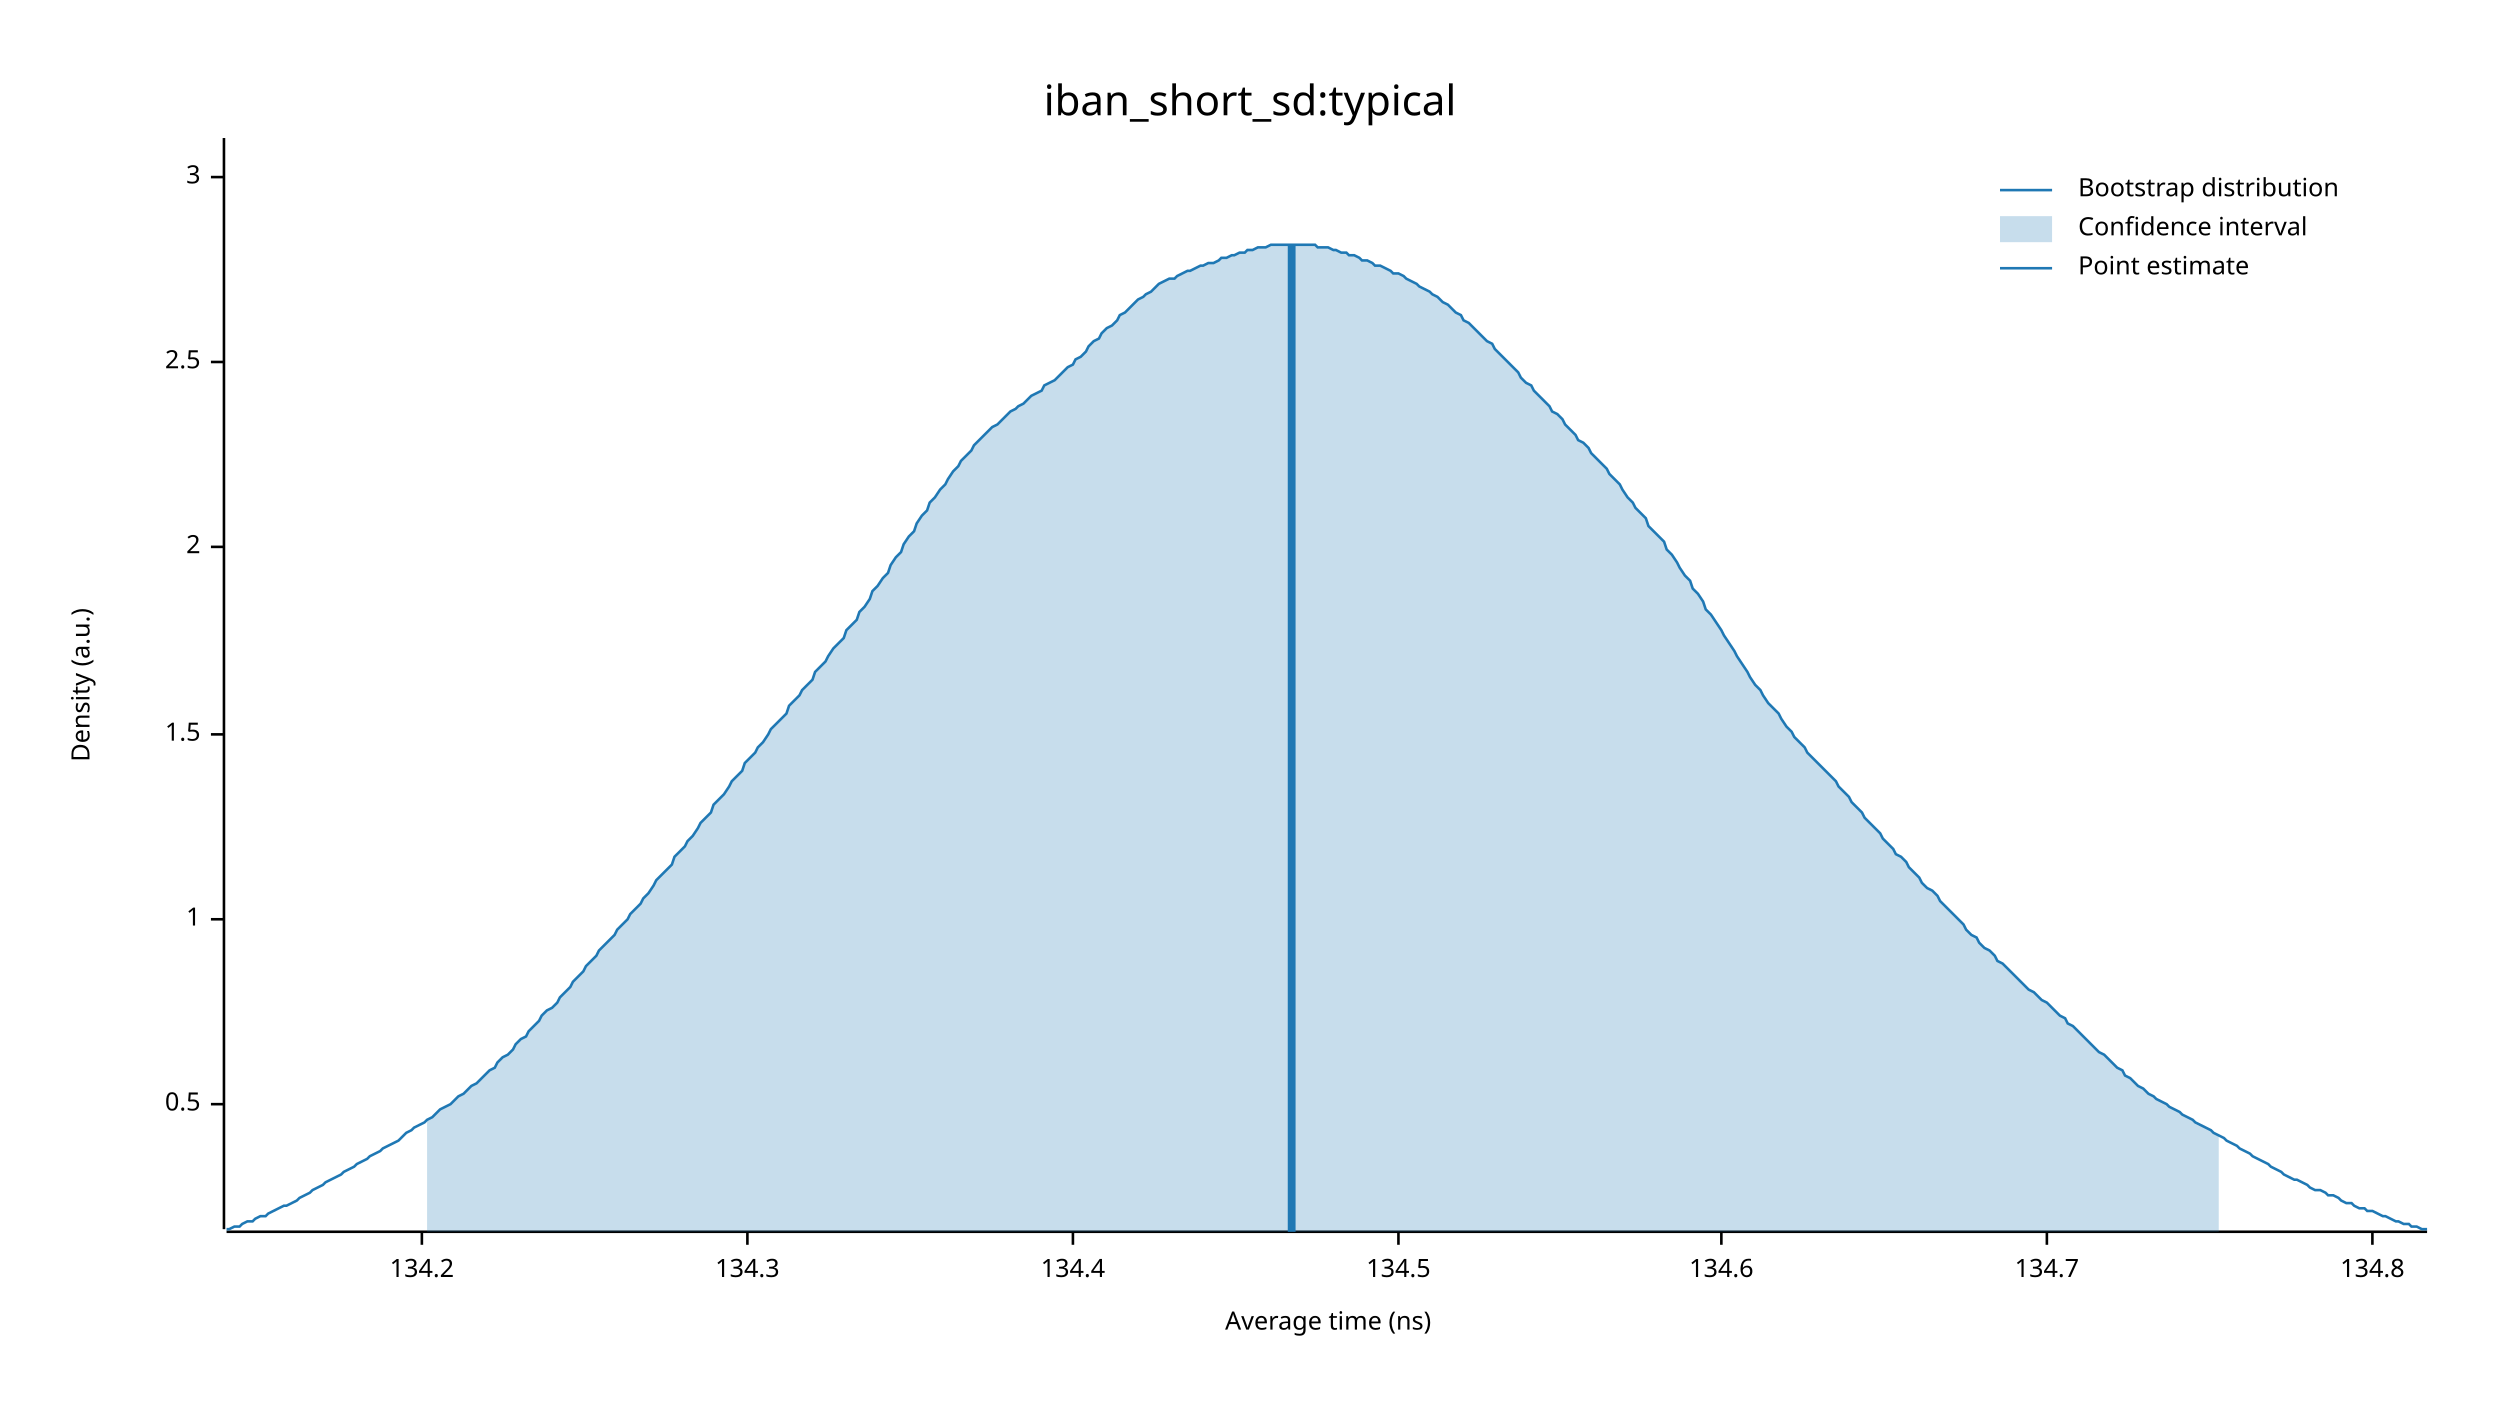
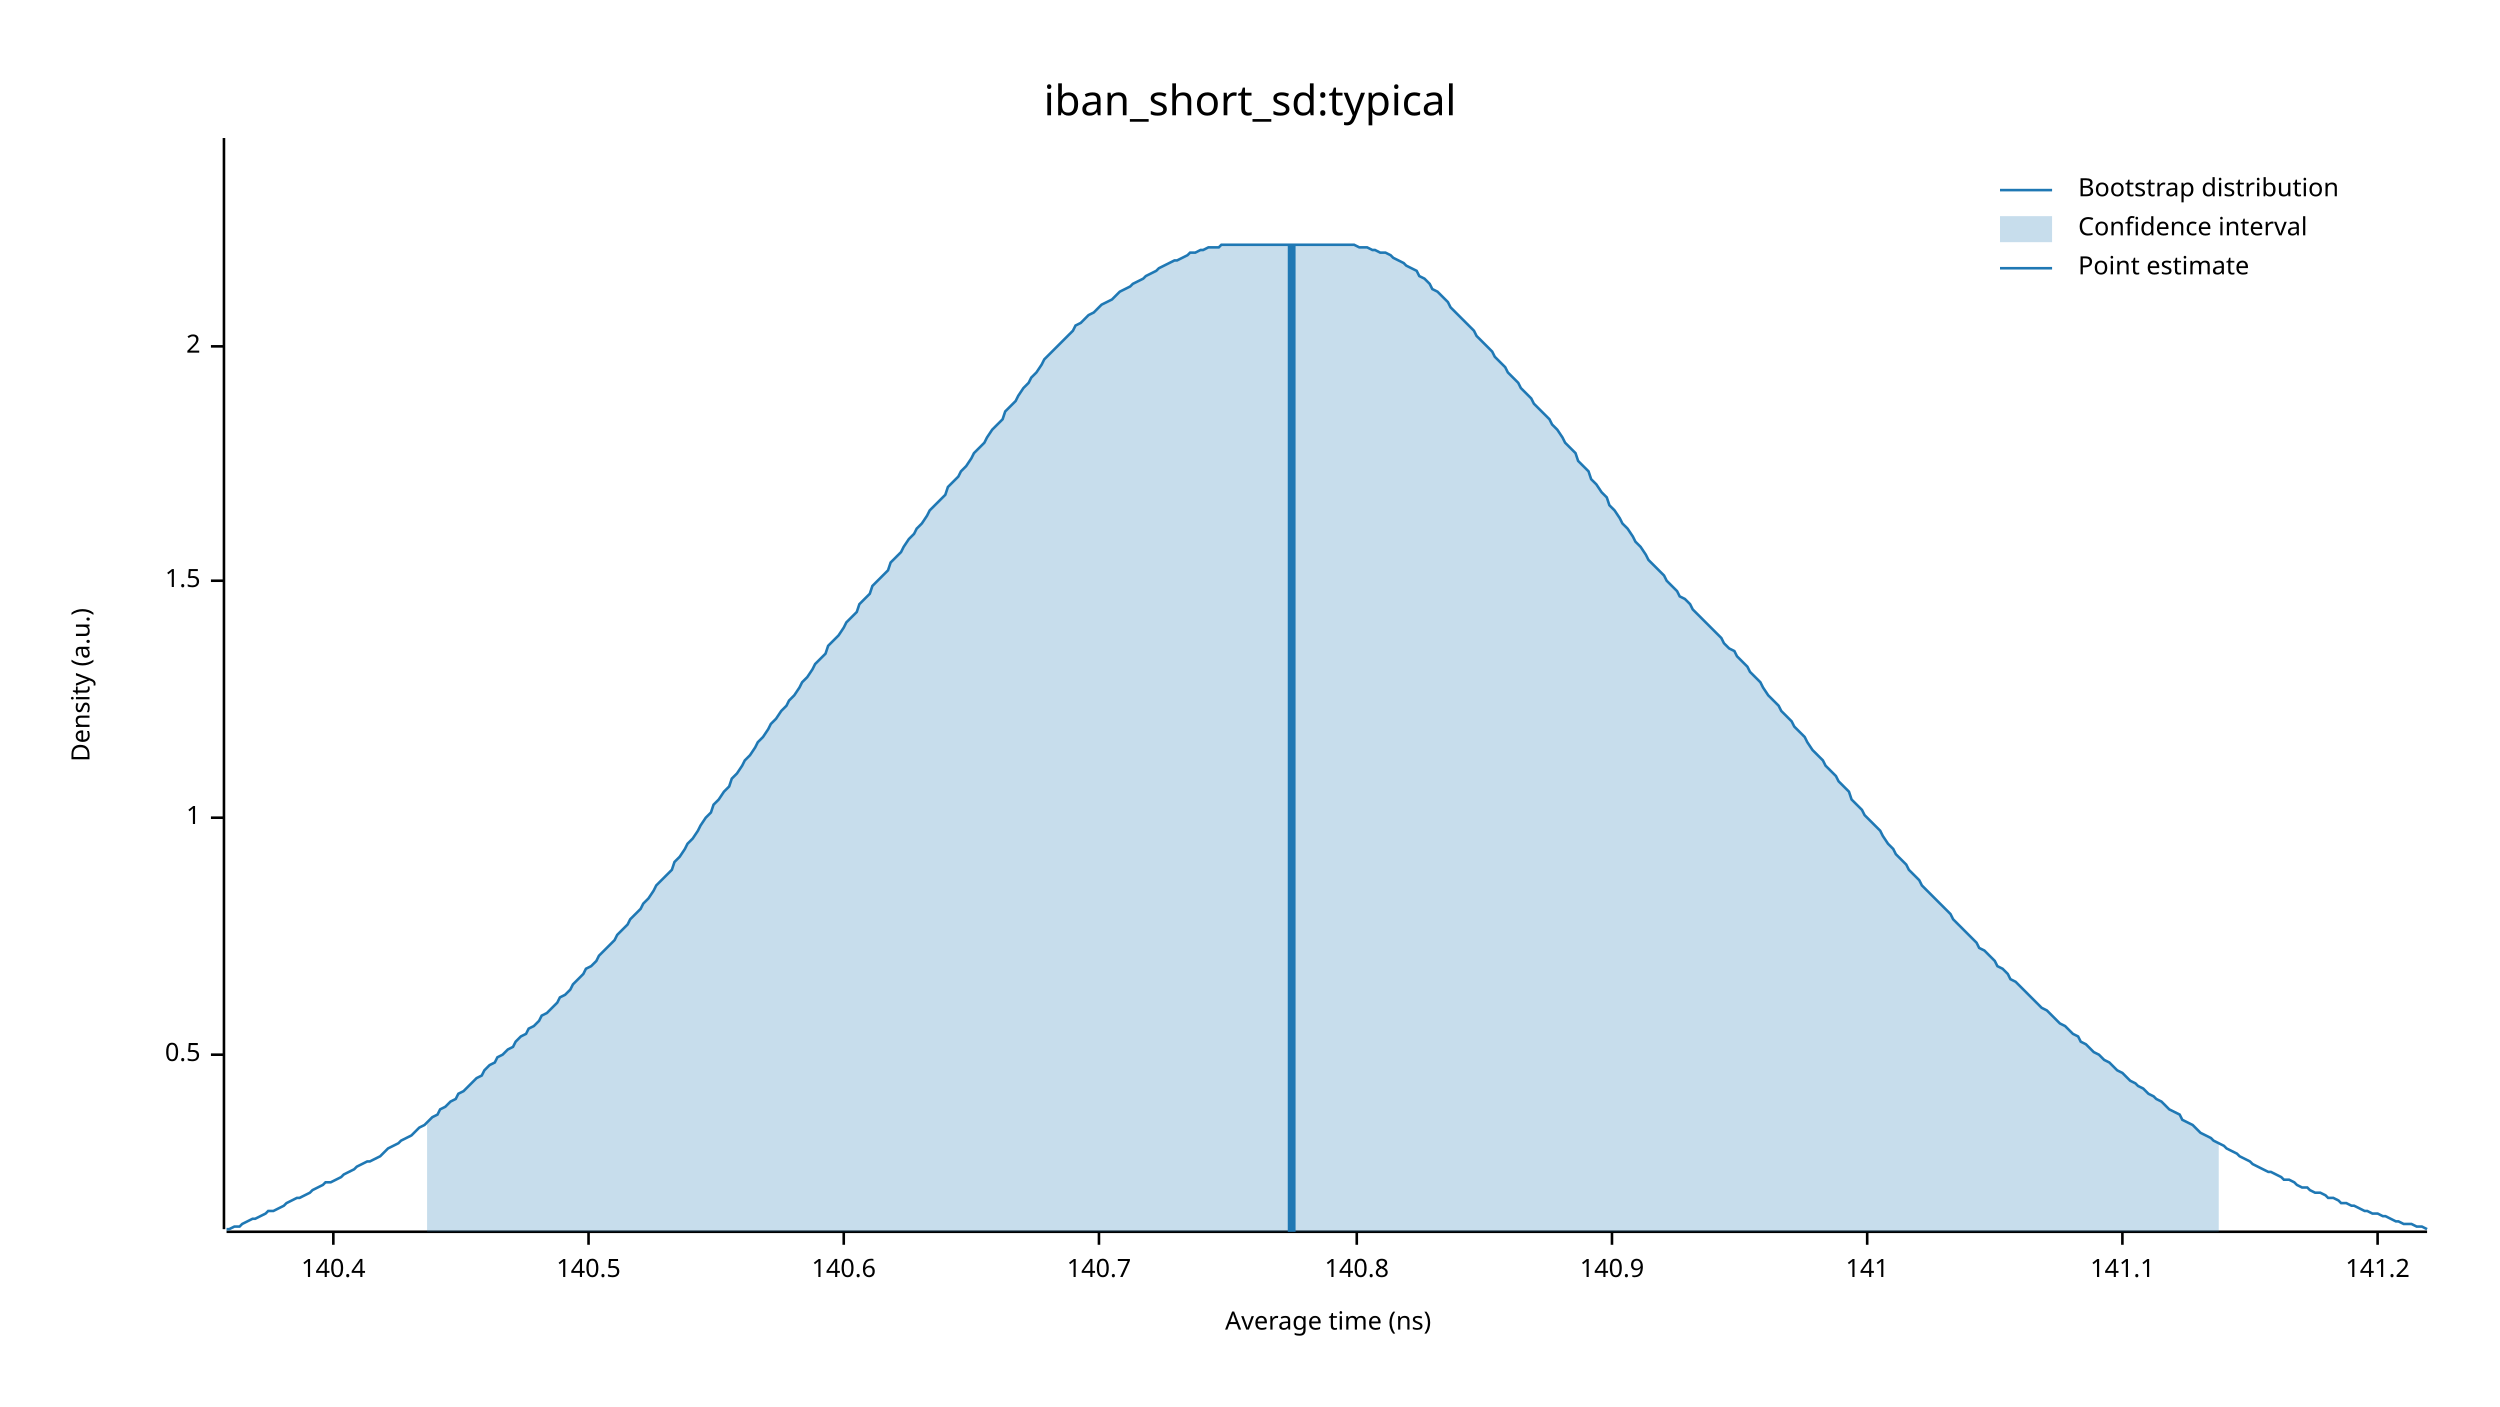
<svg xmlns="http://www.w3.org/2000/svg" width="960" height="540" viewBox="0 0 960 540">
  <text x="480" y="32" dy="0.76em" text-anchor="middle" font-family="sans-serif" font-size="16.129" opacity="1" fill="#000000">
iban_short_sd:typical
</text>
  <text x="27" y="263" dy="0.76em" text-anchor="middle" font-family="sans-serif" font-size="9.677" opacity="1" fill="#000000" transform="rotate(270, 27, 263)">
Density (a.u.)
</text>
  <text x="510" y="513" dy="-0.5ex" text-anchor="middle" font-family="sans-serif" font-size="9.677" opacity="1" fill="#000000">
Average time (ns)
</text>
  <polyline fill="none" opacity="1" stroke="#000000" stroke-width="1" points="86,53 86,472 " />
-   <text x="77" y="424" dy="0.5ex" text-anchor="end" font-family="sans-serif" font-size="9.677" opacity="1" fill="#000000">
+   <text x="77" y="405" dy="0.5ex" text-anchor="end" font-family="sans-serif" font-size="9.677" opacity="1" fill="#000000">
0.5
</text>
-   <polyline fill="none" opacity="1" stroke="#000000" stroke-width="1" points="81,424 86,424 " />
-   <text x="77" y="353" dy="0.5ex" text-anchor="end" font-family="sans-serif" font-size="9.677" opacity="1" fill="#000000">
+   <polyline fill="none" opacity="1" stroke="#000000" stroke-width="1" points="81,405 86,405 " />
+   <text x="77" y="314" dy="0.5ex" text-anchor="end" font-family="sans-serif" font-size="9.677" opacity="1" fill="#000000">
1
</text>
-   <polyline fill="none" opacity="1" stroke="#000000" stroke-width="1" points="81,353 86,353 " />
-   <text x="77" y="282" dy="0.5ex" text-anchor="end" font-family="sans-serif" font-size="9.677" opacity="1" fill="#000000">
+   <polyline fill="none" opacity="1" stroke="#000000" stroke-width="1" points="81,314 86,314 " />
+   <text x="77" y="223" dy="0.5ex" text-anchor="end" font-family="sans-serif" font-size="9.677" opacity="1" fill="#000000">
1.5
</text>
-   <polyline fill="none" opacity="1" stroke="#000000" stroke-width="1" points="81,282 86,282 " />
-   <text x="77" y="210" dy="0.5ex" text-anchor="end" font-family="sans-serif" font-size="9.677" opacity="1" fill="#000000">
+   <polyline fill="none" opacity="1" stroke="#000000" stroke-width="1" points="81,223 86,223 " />
+   <text x="77" y="133" dy="0.5ex" text-anchor="end" font-family="sans-serif" font-size="9.677" opacity="1" fill="#000000">
2
</text>
-   <polyline fill="none" opacity="1" stroke="#000000" stroke-width="1" points="81,210 86,210 " />
-   <text x="77" y="139" dy="0.5ex" text-anchor="end" font-family="sans-serif" font-size="9.677" opacity="1" fill="#000000">
- 2.5
+   <polyline fill="none" opacity="1" stroke="#000000" stroke-width="1" points="81,133 86,133 " />
+   <polyline fill="none" opacity="1" stroke="#000000" stroke-width="1" points="87,473 932,473 " />
+   <text x="128" y="483" dy="0.76em" text-anchor="middle" font-family="sans-serif" font-size="9.677" opacity="1" fill="#000000">
+ 140.4
</text>
-   <polyline fill="none" opacity="1" stroke="#000000" stroke-width="1" points="81,139 86,139 " />
-   <text x="77" y="68" dy="0.5ex" text-anchor="end" font-family="sans-serif" font-size="9.677" opacity="1" fill="#000000">
- 3
+   <polyline fill="none" opacity="1" stroke="#000000" stroke-width="1" points="128,473 128,478 " />
+   <text x="226" y="483" dy="0.76em" text-anchor="middle" font-family="sans-serif" font-size="9.677" opacity="1" fill="#000000">
+ 140.5
</text>
-   <polyline fill="none" opacity="1" stroke="#000000" stroke-width="1" points="81,68 86,68 " />
-   <polyline fill="none" opacity="1" stroke="#000000" stroke-width="1" points="87,473 932,473 " />
-   <text x="162" y="483" dy="0.76em" text-anchor="middle" font-family="sans-serif" font-size="9.677" opacity="1" fill="#000000">
- 134.2
+   <polyline fill="none" opacity="1" stroke="#000000" stroke-width="1" points="226,473 226,478 " />
+   <text x="324" y="483" dy="0.76em" text-anchor="middle" font-family="sans-serif" font-size="9.677" opacity="1" fill="#000000">
+ 140.6
</text>
-   <polyline fill="none" opacity="1" stroke="#000000" stroke-width="1" points="162,473 162,478 " />
-   <text x="287" y="483" dy="0.76em" text-anchor="middle" font-family="sans-serif" font-size="9.677" opacity="1" fill="#000000">
- 134.3
+   <polyline fill="none" opacity="1" stroke="#000000" stroke-width="1" points="324,473 324,478 " />
+   <text x="422" y="483" dy="0.76em" text-anchor="middle" font-family="sans-serif" font-size="9.677" opacity="1" fill="#000000">
+ 140.7
</text>
-   <polyline fill="none" opacity="1" stroke="#000000" stroke-width="1" points="287,473 287,478 " />
-   <text x="412" y="483" dy="0.76em" text-anchor="middle" font-family="sans-serif" font-size="9.677" opacity="1" fill="#000000">
- 134.4
+   <polyline fill="none" opacity="1" stroke="#000000" stroke-width="1" points="422,473 422,478 " />
+   <text x="521" y="483" dy="0.76em" text-anchor="middle" font-family="sans-serif" font-size="9.677" opacity="1" fill="#000000">
+ 140.8
</text>
-   <polyline fill="none" opacity="1" stroke="#000000" stroke-width="1" points="412,473 412,478 " />
-   <text x="537" y="483" dy="0.76em" text-anchor="middle" font-family="sans-serif" font-size="9.677" opacity="1" fill="#000000">
- 134.5
+   <polyline fill="none" opacity="1" stroke="#000000" stroke-width="1" points="521,473 521,478 " />
+   <text x="619" y="483" dy="0.76em" text-anchor="middle" font-family="sans-serif" font-size="9.677" opacity="1" fill="#000000">
+ 140.9
</text>
-   <polyline fill="none" opacity="1" stroke="#000000" stroke-width="1" points="537,473 537,478 " />
-   <text x="661" y="483" dy="0.76em" text-anchor="middle" font-family="sans-serif" font-size="9.677" opacity="1" fill="#000000">
- 134.6
+   <polyline fill="none" opacity="1" stroke="#000000" stroke-width="1" points="619,473 619,478 " />
+   <text x="717" y="483" dy="0.76em" text-anchor="middle" font-family="sans-serif" font-size="9.677" opacity="1" fill="#000000">
+ 141
</text>
-   <polyline fill="none" opacity="1" stroke="#000000" stroke-width="1" points="661,473 661,478 " />
-   <text x="786" y="483" dy="0.76em" text-anchor="middle" font-family="sans-serif" font-size="9.677" opacity="1" fill="#000000">
- 134.7
+   <polyline fill="none" opacity="1" stroke="#000000" stroke-width="1" points="717,473 717,478 " />
+   <text x="815" y="483" dy="0.76em" text-anchor="middle" font-family="sans-serif" font-size="9.677" opacity="1" fill="#000000">
+ 141.1
</text>
-   <polyline fill="none" opacity="1" stroke="#000000" stroke-width="1" points="786,473 786,478 " />
-   <text x="911" y="483" dy="0.76em" text-anchor="middle" font-family="sans-serif" font-size="9.677" opacity="1" fill="#000000">
- 134.8
+   <polyline fill="none" opacity="1" stroke="#000000" stroke-width="1" points="815,473 815,478 " />
+   <text x="913" y="483" dy="0.76em" text-anchor="middle" font-family="sans-serif" font-size="9.677" opacity="1" fill="#000000">
+ 141.2
</text>
-   <polyline fill="none" opacity="1" stroke="#000000" stroke-width="1" points="911,473 911,478 " />
-   <polyline fill="none" opacity="1" stroke="#1F78B4" stroke-width="1" points="87,472 88,472 90,471 92,471 93,470 95,469 97,469 98,468 100,467 102,467 103,466 105,465 107,464 109,463 110,463 112,462 114,461 115,460 117,459 119,458 120,457 122,456 124,455 125,454 127,453 129,452 131,451 132,450 134,449 136,448 137,447 139,446 141,445 142,444 144,443 146,442 147,441 149,440 151,439 153,438 154,437 156,435 158,434 159,433 161,432 163,431 164,430 166,429 168,427 169,426 171,425 173,424 175,422 176,421 178,420 180,418 181,417 183,416 185,414 186,413 188,411 190,410 191,408 193,406 195,405 197,403 198,401 200,399 202,398 203,396 205,394 207,392 208,390 210,388 212,387 214,385 215,383 217,381 219,379 220,377 222,375 224,373 225,371 227,369 229,367 230,365 232,363 234,361 236,359 237,357 239,355 241,353 242,351 244,349 246,347 247,345 249,343 251,340 252,338 254,336 256,334 258,332 259,329 261,327 263,325 264,323 266,321 268,318 269,316 271,314 273,312 274,309 276,307 278,305 280,302 281,300 283,298 285,296 286,293 288,291 290,289 291,287 293,285 295,282 296,280 298,278 300,276 302,274 303,271 305,269 307,267 308,265 310,263 312,261 313,258 315,256 317,254 318,252 320,249 322,247 324,245 325,242 327,240 329,238 330,235 332,233 334,230 335,227 337,225 339,222 341,220 342,217 344,214 346,212 347,209 349,206 351,204 352,201 354,198 356,196 357,193 359,191 361,188 363,186 364,184 366,181 368,179 369,177 371,175 373,173 374,171 376,169 378,167 379,166 381,164 383,163 385,161 386,160 388,158 390,157 391,156 393,155 395,153 396,152 398,151 400,150 401,148 403,147 405,146 407,144 408,143 410,141 412,140 413,138 415,137 417,135 418,133 420,131 422,130 423,128 425,126 427,125 429,123 430,121 432,120 434,118 435,117 437,115 439,114 440,113 442,112 444,110 445,109 447,108 449,107 451,107 452,106 454,105 456,104 457,104 459,103 461,102 462,102 464,101 466,101 468,100 469,99 471,99 473,98 474,98 476,97 478,97 479,96 481,96 483,95 484,95 486,95 488,94 490,94 491,94 493,94 495,94 496,94 498,94 500,94 501,94 503,94 505,94 506,95 508,95 510,95 512,96 513,96 515,97 517,97 518,98 520,98 522,99 523,100 525,100 527,101 528,102 530,102 532,103 534,104 535,105 537,105 539,106 540,107 542,108 544,109 545,110 547,111 549,112 550,113 552,114 554,116 556,117 557,118 559,120 561,121 562,123 564,124 566,126 567,127 569,129 571,131 573,132 574,134 576,136 578,138 579,139 581,141 583,143 584,145 586,147 588,148 589,150 591,152 593,154 595,156 596,158 598,159 600,161 601,163 603,165 605,167 606,169 608,170 610,172 611,174 613,176 615,178 617,180 618,182 620,184 622,186 623,188 625,191 627,193 628,195 630,197 632,199 633,202 635,204 637,206 639,208 640,211 642,213 644,216 645,218 647,221 649,223 650,226 652,228 654,231 655,234 657,236 659,239 661,242 662,244 664,247 666,250 667,252 669,255 671,258 672,260 674,263 676,265 677,267 679,270 681,272 683,274 684,276 686,279 688,281 689,283 691,285 693,287 694,289 696,291 698,293 700,295 701,296 703,298 705,300 706,302 708,304 710,306 711,308 713,310 715,312 716,314 718,316 720,318 722,320 723,322 725,324 727,326 728,328 730,329 732,331 733,333 735,335 737,337 738,339 740,341 742,342 744,344 745,346 747,348 749,350 750,351 752,353 754,355 755,357 757,359 759,360 760,362 762,364 764,365 766,367 767,369 769,370 771,372 772,373 774,375 776,377 777,378 779,380 781,381 782,382 784,384 786,385 788,387 789,388 791,390 793,391 794,393 796,394 798,396 799,397 801,399 803,401 804,402 806,404 808,405 810,407 811,408 813,410 815,411 816,413 818,414 820,416 821,417 823,418 825,420 827,421 828,422 830,423 832,424 833,425 835,426 837,427 838,428 840,429 842,430 843,431 845,432 847,433 849,434 850,435 852,436 854,437 855,438 857,439 859,440 860,441 862,442 864,443 865,444 867,445 869,446 871,447 872,448 874,449 876,450 877,451 879,452 881,453 882,453 884,454 886,455 887,456 889,457 891,457 893,458 894,459 896,459 898,460 899,461 901,462 903,462 904,463 906,464 908,464 909,465 911,465 913,466 915,467 916,467 918,468 920,469 921,469 923,470 925,470 926,471 928,471 930,472 932,472 " />
-   <polygon opacity="0.25" fill="#1F78B4" points="164,430 166,429 168,427 169,426 171,425 173,424 175,422 176,421 178,420 180,418 181,417 183,416 185,414 186,413 188,411 190,410 191,408 193,406 195,405 197,403 198,401 200,399 202,398 203,396 205,394 207,392 208,390 210,388 212,387 214,385 215,383 217,381 219,379 220,377 222,375 224,373 225,371 227,369 229,367 230,365 232,363 234,361 236,359 237,357 239,355 241,353 242,351 244,349 246,347 247,345 249,343 251,340 252,338 254,336 256,334 258,332 259,329 261,327 263,325 264,323 266,321 268,318 269,316 271,314 273,312 274,309 276,307 278,305 280,302 281,300 283,298 285,296 286,293 288,291 290,289 291,287 293,285 295,282 296,280 298,278 300,276 302,274 303,271 305,269 307,267 308,265 310,263 312,261 313,258 315,256 317,254 318,252 320,249 322,247 324,245 325,242 327,240 329,238 330,235 332,233 334,230 335,227 337,225 339,222 341,220 342,217 344,214 346,212 347,209 349,206 351,204 352,201 354,198 356,196 357,193 359,191 361,188 363,186 364,184 366,181 368,179 369,177 371,175 373,173 374,171 376,169 378,167 379,166 381,164 383,163 385,161 386,160 388,158 390,157 391,156 393,155 395,153 396,152 398,151 400,150 401,148 403,147 405,146 407,144 408,143 410,141 412,140 413,138 415,137 417,135 418,133 420,131 422,130 423,128 425,126 427,125 429,123 430,121 432,120 434,118 435,117 437,115 439,114 440,113 442,112 444,110 445,109 447,108 449,107 451,107 452,106 454,105 456,104 457,104 459,103 461,102 462,102 464,101 466,101 468,100 469,99 471,99 473,98 474,98 476,97 478,97 479,96 481,96 483,95 484,95 486,95 488,94 490,94 491,94 493,94 495,94 496,94 498,94 500,94 501,94 503,94 505,94 506,95 508,95 510,95 512,96 513,96 515,97 517,97 518,98 520,98 522,99 523,100 525,100 527,101 528,102 530,102 532,103 534,104 535,105 537,105 539,106 540,107 542,108 544,109 545,110 547,111 549,112 550,113 552,114 554,116 556,117 557,118 559,120 561,121 562,123 564,124 566,126 567,127 569,129 571,131 573,132 574,134 576,136 578,138 579,139 581,141 583,143 584,145 586,147 588,148 589,150 591,152 593,154 595,156 596,158 598,159 600,161 601,163 603,165 605,167 606,169 608,170 610,172 611,174 613,176 615,178 617,180 618,182 620,184 622,186 623,188 625,191 627,193 628,195 630,197 632,199 633,202 635,204 637,206 639,208 640,211 642,213 644,216 645,218 647,221 649,223 650,226 652,228 654,231 655,234 657,236 659,239 661,242 662,244 664,247 666,250 667,252 669,255 671,258 672,260 674,263 676,265 677,267 679,270 681,272 683,274 684,276 686,279 688,281 689,283 691,285 693,287 694,289 696,291 698,293 700,295 701,296 703,298 705,300 706,302 708,304 710,306 711,308 713,310 715,312 716,314 718,316 720,318 722,320 723,322 725,324 727,326 728,328 730,329 732,331 733,333 735,335 737,337 738,339 740,341 742,342 744,344 745,346 747,348 749,350 750,351 752,353 754,355 755,357 757,359 759,360 760,362 762,364 764,365 766,367 767,369 769,370 771,372 772,373 774,375 776,377 777,378 779,380 781,381 782,382 784,384 786,385 788,387 789,388 791,390 793,391 794,393 796,394 798,396 799,397 801,399 803,401 804,402 806,404 808,405 810,407 811,408 813,410 815,411 816,413 818,414 820,416 821,417 823,418 825,420 827,421 828,422 830,423 832,424 833,425 835,426 837,427 838,428 840,429 842,430 843,431 845,432 847,433 849,434 850,435 852,436 852,473 164,473 " />
+   <polyline fill="none" opacity="1" stroke="#000000" stroke-width="1" points="913,473 913,478 " />
+   <polyline fill="none" opacity="1" stroke="#1F78B4" stroke-width="1" points="87,472 88,472 90,471 92,471 93,470 95,469 97,468 98,468 100,467 102,466 103,465 105,465 107,464 109,463 110,462 112,461 114,460 115,460 117,459 119,458 120,457 122,456 124,455 125,454 127,454 129,453 131,452 132,451 134,450 136,449 137,448 139,447 141,446 142,446 144,445 146,444 147,443 149,441 151,440 153,439 154,438 156,437 158,436 159,435 161,433 163,432 164,431 166,429 168,428 169,426 171,425 173,423 175,422 176,420 178,419 180,417 181,416 183,414 185,413 186,411 188,409 190,408 191,406 193,405 195,403 197,402 198,400 200,398 202,397 203,395 205,394 207,392 208,390 210,389 212,387 214,385 215,383 217,382 219,380 220,378 222,376 224,374 225,372 227,371 229,369 230,367 232,365 234,363 236,361 237,359 239,357 241,355 242,353 244,351 246,349 247,347 249,345 251,342 252,340 254,338 256,336 258,334 259,331 261,329 263,326 264,324 266,322 268,319 269,317 271,314 273,312 274,309 276,307 278,304 280,302 281,299 283,297 285,294 286,292 288,290 290,287 291,285 293,283 295,280 296,278 298,276 300,273 302,271 303,269 305,267 307,264 308,262 310,260 312,257 313,255 315,253 317,251 318,248 320,246 322,244 324,241 325,239 327,237 329,235 330,232 332,230 334,228 335,225 337,223 339,221 341,219 342,216 344,214 346,212 347,210 349,207 351,205 352,203 354,201 356,198 357,196 359,194 361,192 363,190 364,187 366,185 368,183 369,181 371,179 373,176 374,174 376,172 378,170 379,168 381,165 383,163 385,161 386,158 388,156 390,154 391,152 393,149 395,147 396,145 398,143 400,140 401,138 403,136 405,134 407,132 408,131 410,129 412,127 413,125 415,124 417,122 418,121 420,120 422,118 423,117 425,116 427,115 429,113 430,112 432,111 434,110 435,109 437,108 439,107 440,106 442,105 444,104 445,103 447,102 449,101 451,100 452,100 454,99 456,98 457,97 459,97 461,96 462,96 464,95 466,95 468,95 469,94 471,94 473,94 474,94 476,94 478,94 479,94 481,94 483,94 484,94 486,94 488,94 490,94 491,94 493,94 495,94 496,94 498,94 500,94 501,94 503,94 505,94 506,94 508,94 510,94 512,94 513,94 515,94 517,94 518,94 520,94 522,95 523,95 525,95 527,96 528,96 530,97 532,97 534,98 535,99 537,100 539,101 540,102 542,103 544,104 545,106 547,107 549,109 550,111 552,112 554,114 556,116 557,118 559,120 561,122 562,123 564,125 566,127 567,129 569,131 571,133 573,135 574,137 576,139 578,141 579,143 581,145 583,147 584,149 586,151 588,153 589,155 591,157 593,159 595,161 596,163 598,165 600,168 601,170 603,172 605,174 606,177 608,179 610,181 611,184 613,186 615,189 617,191 618,194 620,196 622,199 623,201 625,203 627,206 628,208 630,210 632,213 633,215 635,217 637,219 639,221 640,223 642,225 644,227 645,229 647,230 649,232 650,234 652,236 654,238 655,239 657,241 659,243 661,245 662,247 664,249 666,250 667,252 669,254 671,256 672,258 674,260 676,262 677,264 679,267 681,269 683,271 684,273 686,275 688,277 689,279 691,281 693,283 694,285 696,288 698,290 700,292 701,294 703,296 705,298 706,300 708,302 710,304 711,307 713,309 715,311 716,313 718,315 720,317 722,319 723,321 725,324 727,326 728,328 730,330 732,332 733,334 735,336 737,338 738,340 740,342 742,344 744,346 745,347 747,349 749,351 750,353 752,355 754,357 755,358 757,360 759,362 760,364 762,365 764,367 766,369 767,371 769,372 771,374 772,376 774,377 776,379 777,380 779,382 781,384 782,385 784,387 786,388 788,390 789,391 791,393 793,394 794,395 796,397 798,398 799,400 801,401 803,403 804,404 806,405 808,407 810,408 811,409 813,411 815,412 816,413 818,415 820,416 821,417 823,418 825,420 827,421 828,422 830,423 832,425 833,426 835,427 837,428 838,430 840,431 842,432 843,433 845,435 847,436 849,437 850,438 852,439 854,440 855,441 857,442 859,443 860,444 862,445 864,446 865,447 867,448 869,449 871,450 872,450 874,451 876,452 877,453 879,453 881,454 882,455 884,456 886,456 887,457 889,458 891,458 893,459 894,460 896,460 898,461 899,462 901,462 903,463 904,463 906,464 908,465 909,465 911,466 913,466 915,467 916,467 918,468 920,469 921,469 923,470 925,470 926,470 928,471 930,471 932,472 " />
+   <polygon opacity="0.25" fill="#1F78B4" points="164,431 166,429 168,428 169,426 171,425 173,423 175,422 176,420 178,419 180,417 181,416 183,414 185,413 186,411 188,409 190,408 191,406 193,405 195,403 197,402 198,400 200,398 202,397 203,395 205,394 207,392 208,390 210,389 212,387 214,385 215,383 217,382 219,380 220,378 222,376 224,374 225,372 227,371 229,369 230,367 232,365 234,363 236,361 237,359 239,357 241,355 242,353 244,351 246,349 247,347 249,345 251,342 252,340 254,338 256,336 258,334 259,331 261,329 263,326 264,324 266,322 268,319 269,317 271,314 273,312 274,309 276,307 278,304 280,302 281,299 283,297 285,294 286,292 288,290 290,287 291,285 293,283 295,280 296,278 298,276 300,273 302,271 303,269 305,267 307,264 308,262 310,260 312,257 313,255 315,253 317,251 318,248 320,246 322,244 324,241 325,239 327,237 329,235 330,232 332,230 334,228 335,225 337,223 339,221 341,219 342,216 344,214 346,212 347,210 349,207 351,205 352,203 354,201 356,198 357,196 359,194 361,192 363,190 364,187 366,185 368,183 369,181 371,179 373,176 374,174 376,172 378,170 379,168 381,165 383,163 385,161 386,158 388,156 390,154 391,152 393,149 395,147 396,145 398,143 400,140 401,138 403,136 405,134 407,132 408,131 410,129 412,127 413,125 415,124 417,122 418,121 420,120 422,118 423,117 425,116 427,115 429,113 430,112 432,111 434,110 435,109 437,108 439,107 440,106 442,105 444,104 445,103 447,102 449,101 451,100 452,100 454,99 456,98 457,97 459,97 461,96 462,96 464,95 466,95 468,95 469,94 471,94 473,94 474,94 476,94 478,94 479,94 481,94 483,94 484,94 486,94 488,94 490,94 491,94 493,94 495,94 496,94 498,94 500,94 501,94 503,94 505,94 506,94 508,94 510,94 512,94 513,94 515,94 517,94 518,94 520,94 522,95 523,95 525,95 527,96 528,96 530,97 532,97 534,98 535,99 537,100 539,101 540,102 542,103 544,104 545,106 547,107 549,109 550,111 552,112 554,114 556,116 557,118 559,120 561,122 562,123 564,125 566,127 567,129 569,131 571,133 573,135 574,137 576,139 578,141 579,143 581,145 583,147 584,149 586,151 588,153 589,155 591,157 593,159 595,161 596,163 598,165 600,168 601,170 603,172 605,174 606,177 608,179 610,181 611,184 613,186 615,189 617,191 618,194 620,196 622,199 623,201 625,203 627,206 628,208 630,210 632,213 633,215 635,217 637,219 639,221 640,223 642,225 644,227 645,229 647,230 649,232 650,234 652,236 654,238 655,239 657,241 659,243 661,245 662,247 664,249 666,250 667,252 669,254 671,256 672,258 674,260 676,262 677,264 679,267 681,269 683,271 684,273 686,275 688,277 689,279 691,281 693,283 694,285 696,288 698,290 700,292 701,294 703,296 705,298 706,300 708,302 710,304 711,307 713,309 715,311 716,313 718,315 720,317 722,319 723,321 725,324 727,326 728,328 730,330 732,332 733,334 735,336 737,338 738,340 740,342 742,344 744,346 745,347 747,349 749,351 750,353 752,355 754,357 755,358 757,360 759,362 760,364 762,365 764,367 766,369 767,371 769,372 771,374 772,376 774,377 776,379 777,380 779,382 781,384 782,385 784,387 786,388 788,390 789,391 791,393 793,394 794,395 796,397 798,398 799,400 801,401 803,403 804,404 806,405 808,407 810,408 811,409 813,411 815,412 816,413 818,415 820,416 821,417 823,418 825,420 827,421 828,422 830,423 832,425 833,426 835,427 837,428 838,430 840,431 842,432 843,433 845,435 847,436 849,437 850,438 852,439 852,473 164,473 " />
  <polyline fill="none" opacity="1" stroke="#1F78B4" stroke-width="3" points="496,473 496,94 " />
  <text x="798" y="68" dy="0.76em" text-anchor="start" font-family="sans-serif" font-size="9.677" opacity="1" fill="#000000">
Bootstrap distribution
</text>
  <text x="798" y="83" dy="0.76em" text-anchor="start" font-family="sans-serif" font-size="9.677" opacity="1" fill="#000000">
Confidence interval
</text>
  <text x="798" y="98" dy="0.76em" text-anchor="start" font-family="sans-serif" font-size="9.677" opacity="1" fill="#000000">
Point estimate
</text>
  <polyline fill="none" opacity="1" stroke="#1F78B4" stroke-width="1" points="768,73 788,73 " />
  <rect x="768" y="83" width="20" height="10" opacity="0.25" fill="#1F78B4" stroke="none" />
  <polyline fill="none" opacity="1" stroke="#1F78B4" stroke-width="1" points="768,103 788,103 " />
</svg>
